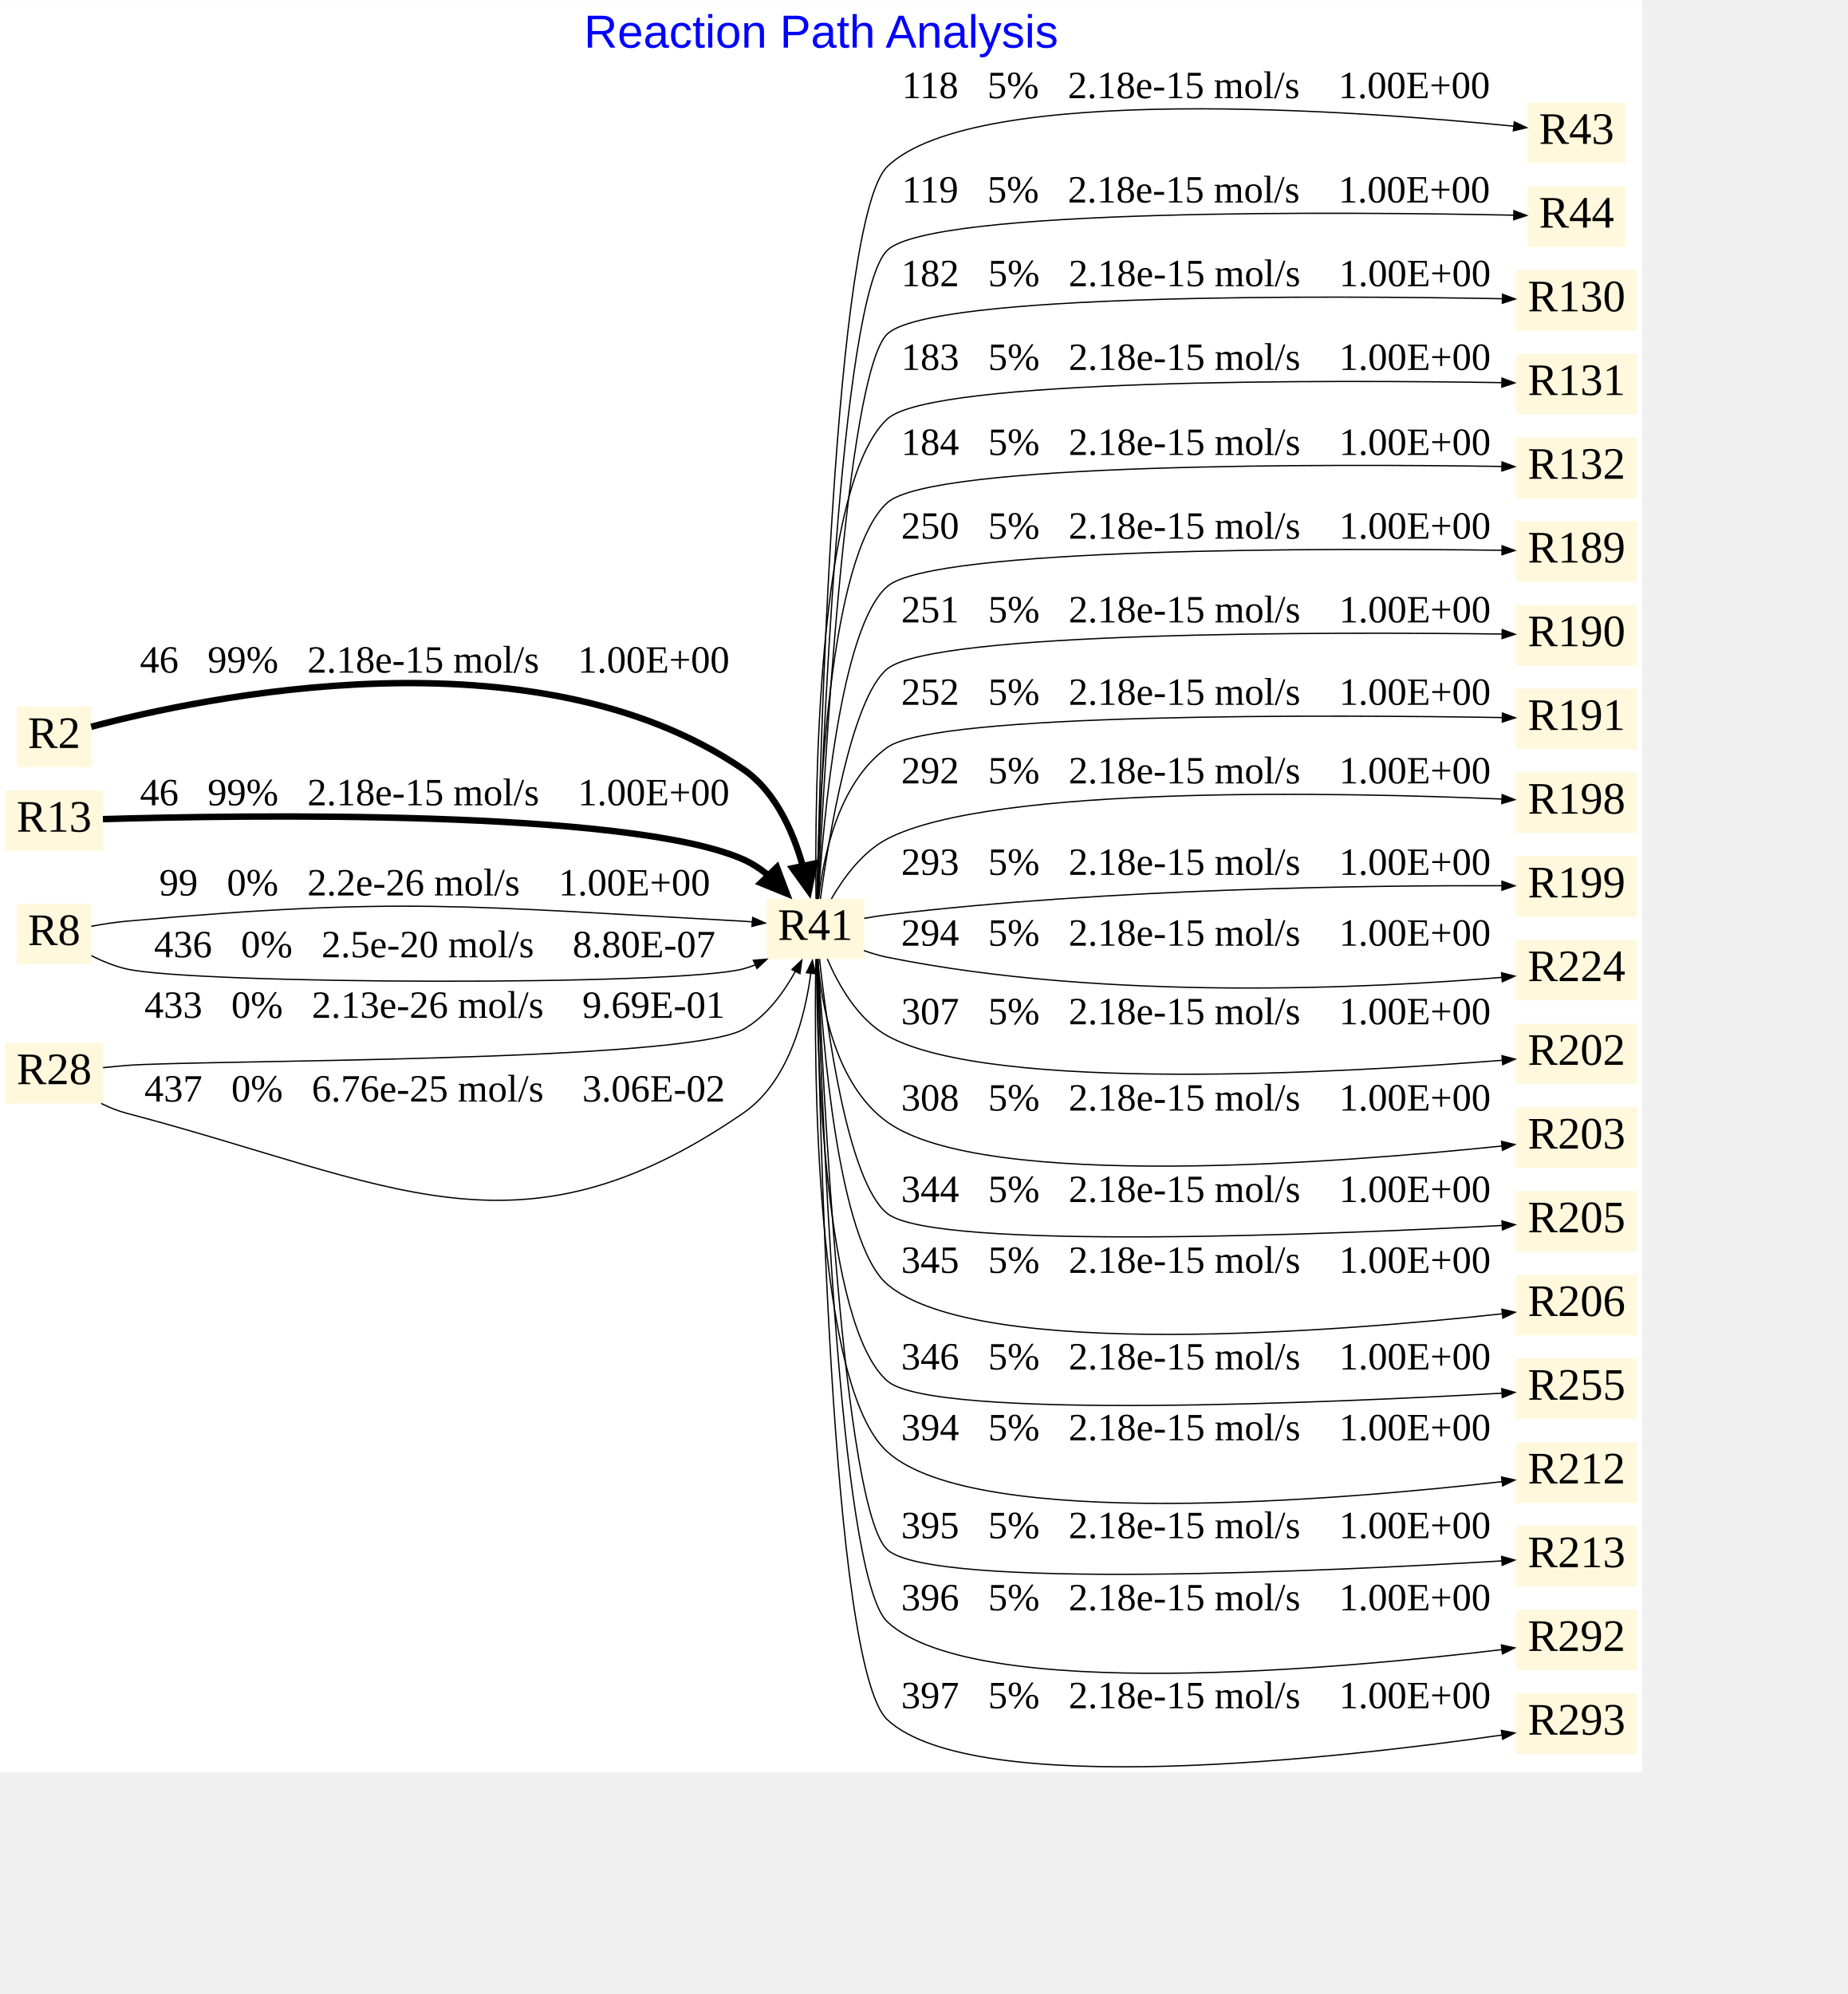
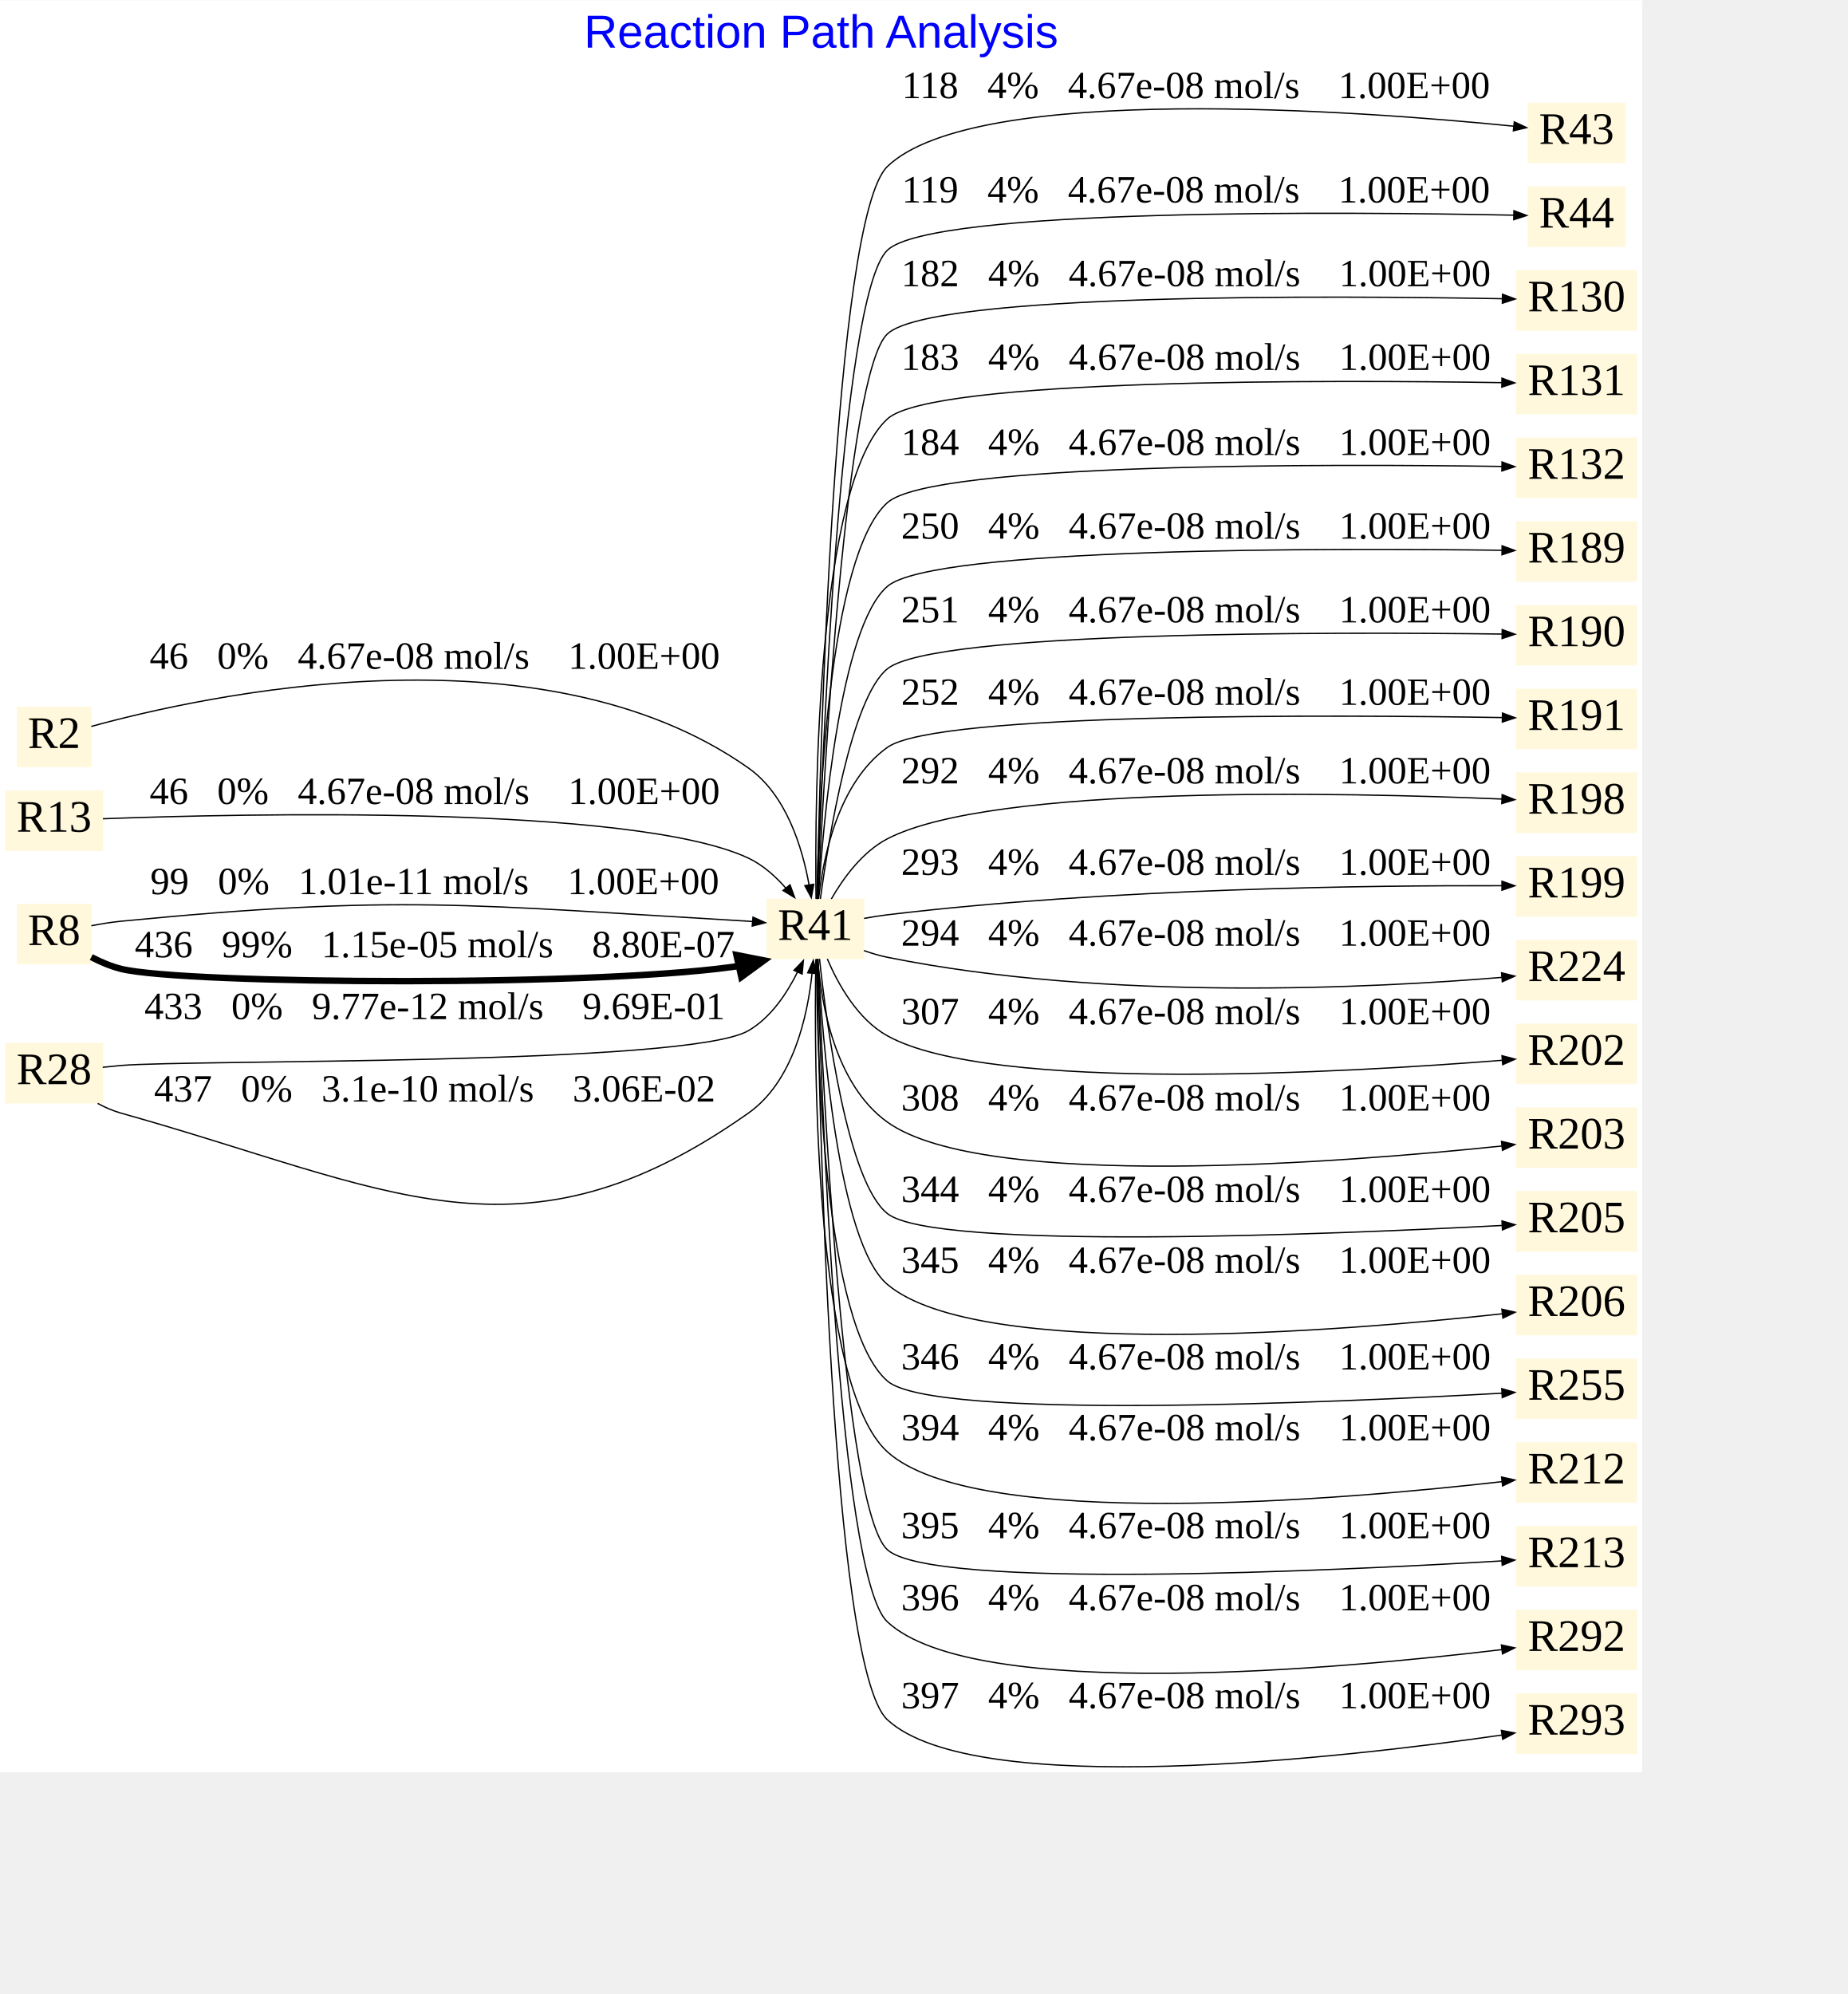
<svg xmlns="http://www.w3.org/2000/svg" xmlns:xlink="http://www.w3.org/1999/xlink" width="593pt" height="640pt" viewBox="0.00 0.00 667.30 720.00">
  <g id="graph0" class="graph" transform="scale(0.465218 0.465218) rotate(0) translate(4 1371.7)">
    <polygon fill="white" stroke="none" points="-4,4 -4,-1371.7 1271,-1371.7 1271,4 -4,4" />
    <text text-anchor="middle" x="633.5" y="-1334.9" font-family="Arial" font-size="36.00" fill="blue">Reaction Path Analysis</text>
    <g id="node1" class="node">
      <g id="a_node1">
        <a xlink:href="41.svg" xlink:title="R41">
          <polygon fill="cornsilk" stroke="none" points="667,-674.2 591,-674.2 591,-627.2 667,-627.2 667,-674.2" />
          <text text-anchor="middle" x="629" y="-642.2" font-family="Times New Roman,serif" font-size="35.00">R41</text>
        </a>
      </g>
    </g>
    <g id="node5" class="node">
      <g id="a_node5">
        <a xlink:href="43.svg" xlink:title="R43">
          <polygon fill="cornsilk" stroke="none" points="1258,-1292.2 1182,-1292.2 1182,-1245.2 1258,-1245.2 1258,-1292.2" />
          <text text-anchor="middle" x="1220" y="-1260.2" font-family="Times New Roman,serif" font-size="35.00">R43</text>
        </a>
      </g>
    </g>
    <g id="edge4" class="edge">
      <path fill="none" stroke="black" d="M630.4,-673.91C632.43,-778.51 643.19,-1202.69 685,-1242.7 753.62,-1308.36 1053.78,-1285.66 1171.44,-1273.91" />
      <polygon fill="black" stroke="black" points="1171.65,-1277.3 1181.25,-1272.81 1170.94,-1270.34 1171.65,-1277.3" />
-       <text text-anchor="middle" x="924.5" y="-1295.7" font-family="Times New Roman,serif" font-size="30.00">   118   5%   2.18e-15 mol/s    1.00E+00</text>
+       <text text-anchor="middle" x="924.5" y="-1295.7" font-family="Times New Roman,serif" font-size="30.00">   118   4%   4.67e-08 mol/s    1.00E+00</text>
    </g>
    <g id="node6" class="node">
      <g id="a_node6">
        <a xlink:href="44.svg" xlink:title="R44">
          <polygon fill="cornsilk" stroke="none" points="1258,-1227.2 1182,-1227.2 1182,-1180.2 1258,-1180.2 1258,-1227.2" />
          <text text-anchor="middle" x="1220" y="-1195.2" font-family="Times New Roman,serif" font-size="35.00">R44</text>
        </a>
      </g>
    </g>
    <g id="edge5" class="edge">
      <path fill="none" stroke="black" d="M630.68,-673.93C633.76,-771.23 647.87,-1142.57 685,-1177.7 719.89,-1210.71 1047.51,-1207.34 1171.64,-1204.83" />
      <polygon fill="black" stroke="black" points="1171.38,-1208.32 1181.31,-1204.61 1171.24,-1201.32 1171.38,-1208.32" />
-       <text text-anchor="middle" x="924.5" y="-1214.7" font-family="Times New Roman,serif" font-size="30.00">   119   5%   2.18e-15 mol/s    1.00E+00</text>
+       <text text-anchor="middle" x="924.5" y="-1214.7" font-family="Times New Roman,serif" font-size="30.00">   119   4%   4.67e-08 mol/s    1.00E+00</text>
    </g>
    <g id="node7" class="node">
      <g id="a_node7">
        <a xlink:href="130.svg" xlink:title="R130">
          <polygon fill="cornsilk" stroke="none" points="1267,-1162.2 1173,-1162.2 1173,-1115.2 1267,-1115.2 1267,-1162.2" />
          <text text-anchor="middle" x="1220" y="-1130.2" font-family="Times New Roman,serif" font-size="35.00">R130</text>
        </a>
      </g>
    </g>
    <g id="edge6" class="edge">
      <path fill="none" stroke="black" d="M631.04,-674.05C635.28,-763.7 652.55,-1082.44 685,-1112.7 719.3,-1144.68 1032.28,-1142.37 1162.53,-1139.98" />
      <polygon fill="black" stroke="black" points="1162.51,-1143.46 1172.44,-1139.77 1162.38,-1136.46 1162.51,-1143.46" />
-       <text text-anchor="middle" x="924.5" y="-1149.7" font-family="Times New Roman,serif" font-size="30.00">   182   5%   2.18e-15 mol/s    1.00E+00</text>
+       <text text-anchor="middle" x="924.5" y="-1149.7" font-family="Times New Roman,serif" font-size="30.00">   182   4%   4.67e-08 mol/s    1.00E+00</text>
    </g>
    <g id="node8" class="node">
      <g id="a_node8">
        <a xlink:href="131.svg" xlink:title="R131">
          <polygon fill="cornsilk" stroke="none" points="1267,-1097.2 1173,-1097.2 1173,-1050.2 1267,-1050.2 1267,-1097.2" />
          <text text-anchor="middle" x="1220" y="-1065.2" font-family="Times New Roman,serif" font-size="35.00">R131</text>
        </a>
      </g>
    </g>
    <g id="edge7" class="edge">
      <path fill="none" stroke="black" d="M629.55,-674.04C628.58,-751.24 629.98,-996.3 685,-1046.7 719.54,-1078.34 1031.65,-1076.87 1162.1,-1074.83" />
      <polygon fill="black" stroke="black" points="1162.09,-1078.32 1172.03,-1074.65 1161.97,-1071.32 1162.09,-1078.32" />
-       <text text-anchor="middle" x="924.5" y="-1084.7" font-family="Times New Roman,serif" font-size="30.00">   183   5%   2.18e-15 mol/s    1.00E+00</text>
+       <text text-anchor="middle" x="924.5" y="-1084.7" font-family="Times New Roman,serif" font-size="30.00">   183   4%   4.67e-08 mol/s    1.00E+00</text>
    </g>
    <g id="node9" class="node">
      <g id="a_node9">
        <a xlink:href="132.svg" xlink:title="R132">
          <polygon fill="cornsilk" stroke="none" points="1267,-1032.2 1173,-1032.2 1173,-985.2 1267,-985.2 1267,-1032.2" />
          <text text-anchor="middle" x="1220" y="-1000.2" font-family="Times New Roman,serif" font-size="35.00">R132</text>
        </a>
      </g>
    </g>
    <g id="edge8" class="edge">
      <path fill="none" stroke="black" d="M630.25,-673.99C631.51,-742.46 639.14,-940.79 685,-981.7 719.96,-1012.88 1031.83,-1011.68 1162.15,-1009.77" />
      <polygon fill="black" stroke="black" points="1162.13,-1013.26 1172.08,-1009.6 1162.02,-1006.26 1162.13,-1013.26" />
-       <text text-anchor="middle" x="924.5" y="-1018.7" font-family="Times New Roman,serif" font-size="30.00">   184   5%   2.18e-15 mol/s    1.00E+00</text>
+       <text text-anchor="middle" x="924.5" y="-1018.7" font-family="Times New Roman,serif" font-size="30.00">   184   4%   4.67e-08 mol/s    1.00E+00</text>
    </g>
    <g id="node10" class="node">
      <g id="a_node10">
        <a xlink:href="189.svg" xlink:title="R189">
          <polygon fill="cornsilk" stroke="none" points="1267,-967.2 1173,-967.2 1173,-920.2 1267,-920.2 1267,-967.2" />
          <text text-anchor="middle" x="1220" y="-935.2" font-family="Times New Roman,serif" font-size="35.00">R189</text>
        </a>
      </g>
    </g>
    <g id="edge9" class="edge">
      <path fill="none" stroke="black" d="M631.28,-673.99C635.05,-732.85 648.21,-885.16 685,-916.7 720.57,-947.19 1032.08,-946.38 1162.24,-944.68" />
      <polygon fill="black" stroke="black" points="1162.19,-948.17 1172.14,-944.53 1162.1,-941.17 1162.19,-948.17" />
-       <text text-anchor="middle" x="924.5" y="-953.7" font-family="Times New Roman,serif" font-size="30.00">   250   5%   2.18e-15 mol/s    1.00E+00</text>
+       <text text-anchor="middle" x="924.5" y="-953.7" font-family="Times New Roman,serif" font-size="30.00">   250   4%   4.67e-08 mol/s    1.00E+00</text>
    </g>
    <g id="node11" class="node">
      <g id="a_node11">
        <a xlink:href="190.svg" xlink:title="R190">
          <polygon fill="cornsilk" stroke="none" points="1267,-902.2 1173,-902.2 1173,-855.2 1267,-855.2 1267,-902.2" />
          <text text-anchor="middle" x="1220" y="-870.2" font-family="Times New Roman,serif" font-size="35.00">R190</text>
        </a>
      </g>
    </g>
    <g id="edge10" class="edge">
      <path fill="none" stroke="black" d="M632.92,-674C639.48,-722.2 657.02,-830.22 685,-852.7 721.52,-882.04 1032.48,-881.27 1162.36,-879.64" />
      <polygon fill="black" stroke="black" points="1162.29,-883.13 1172.25,-879.49 1162.2,-876.13 1162.29,-883.13" />
-       <text text-anchor="middle" x="924.5" y="-888.7" font-family="Times New Roman,serif" font-size="30.00">   251   5%   2.18e-15 mol/s    1.00E+00</text>
+       <text text-anchor="middle" x="924.5" y="-888.7" font-family="Times New Roman,serif" font-size="30.00">   251   4%   4.67e-08 mol/s    1.00E+00</text>
    </g>
    <g id="node12" class="node">
      <g id="a_node12">
        <a xlink:href="191.svg" xlink:title="R191">
          <polygon fill="cornsilk" stroke="none" points="1267,-837.2 1173,-837.2 1173,-790.2 1267,-790.2 1267,-837.2" />
          <text text-anchor="middle" x="1220" y="-805.2" font-family="Times New Roman,serif" font-size="35.00">R191</text>
        </a>
      </g>
    </g>
    <g id="edge11" class="edge">
      <path fill="none" stroke="black" d="M631.57,-674.15C635.15,-706.65 646.83,-764.45 685,-791.7 723.11,-818.91 1033.16,-816.89 1162.58,-814.81" />
      <polygon fill="black" stroke="black" points="1162.48,-818.3 1172.42,-814.63 1162.36,-811.3 1162.48,-818.3" />
-       <text text-anchor="middle" x="924.5" y="-824.7" font-family="Times New Roman,serif" font-size="30.00">   252   5%   2.18e-15 mol/s    1.00E+00</text>
+       <text text-anchor="middle" x="924.5" y="-824.7" font-family="Times New Roman,serif" font-size="30.00">   252   4%   4.67e-08 mol/s    1.00E+00</text>
    </g>
    <g id="node13" class="node">
      <g id="a_node13">
        <a xlink:href="198.svg" xlink:title="R198">
          <polygon fill="cornsilk" stroke="none" points="1267,-772.2 1173,-772.2 1173,-725.2 1267,-725.2 1267,-772.2" />
          <text text-anchor="middle" x="1220" y="-740.2" font-family="Times New Roman,serif" font-size="35.00">R198</text>
        </a>
      </g>
    </g>
    <g id="edge12" class="edge">
      <path fill="none" stroke="black" d="M641.42,-673.97C650.73,-690.16 665.52,-710.59 685,-720.7 766.71,-763.09 1042.27,-756.61 1162.31,-751.53" />
      <polygon fill="black" stroke="black" points="1162.25,-755 1172.09,-751.06 1161.95,-748 1162.25,-755" />
-       <text text-anchor="middle" x="924.5" y="-763.7" font-family="Times New Roman,serif" font-size="30.00">   292   5%   2.18e-15 mol/s    1.00E+00</text>
+       <text text-anchor="middle" x="924.5" y="-763.7" font-family="Times New Roman,serif" font-size="30.00">   292   4%   4.67e-08 mol/s    1.00E+00</text>
    </g>
    <g id="node14" class="node">
      <g id="a_node14">
        <a xlink:href="199.svg" xlink:title="R199">
          <polygon fill="cornsilk" stroke="none" points="1267,-707.2 1173,-707.2 1173,-660.2 1267,-660.2 1267,-707.2" />
          <text text-anchor="middle" x="1220" y="-675.2" font-family="Times New Roman,serif" font-size="35.00">R199</text>
        </a>
      </g>
    </g>
    <g id="edge13" class="edge">
      <path fill="none" stroke="black" d="M666.85,-658.89C672.89,-660 679.1,-660.99 685,-661.7 857.98,-682.43 1064.48,-684.59 1162.28,-684.26" />
      <polygon fill="black" stroke="black" points="1162.11,-687.76 1172.09,-684.21 1162.08,-680.76 1162.11,-687.76" />
-       <text text-anchor="middle" x="924.5" y="-692.7" font-family="Times New Roman,serif" font-size="30.00">   293   5%   2.18e-15 mol/s    1.00E+00</text>
+       <text text-anchor="middle" x="924.5" y="-692.7" font-family="Times New Roman,serif" font-size="30.00">   293   4%   4.67e-08 mol/s    1.00E+00</text>
    </g>
    <g id="node15" class="node">
      <g id="a_node15">
        <a xlink:href="224.svg" xlink:title="R224">
          <polygon fill="cornsilk" stroke="none" points="1267,-642.2 1173,-642.2 1173,-595.2 1267,-595.2 1267,-642.2" />
          <text text-anchor="middle" x="1220" y="-610.2" font-family="Times New Roman,serif" font-size="35.00">R224</text>
        </a>
      </g>
    </g>
    <g id="edge14" class="edge">
      <path fill="none" stroke="black" d="M666.72,-633.91C672.72,-631.78 678.95,-629.92 685,-628.7 855.86,-594.13 1063.77,-604.94 1162.16,-613.12" />
      <polygon fill="black" stroke="black" points="1161.77,-616.69 1172.04,-614.06 1162.37,-609.72 1161.77,-616.69" />
-       <text text-anchor="middle" x="924.5" y="-637.7" font-family="Times New Roman,serif" font-size="30.00">   294   5%   2.18e-15 mol/s    1.00E+00</text>
+       <text text-anchor="middle" x="924.5" y="-637.7" font-family="Times New Roman,serif" font-size="30.00">   294   4%   4.67e-08 mol/s    1.00E+00</text>
    </g>
    <g id="node16" class="node">
      <g id="a_node16">
        <a xlink:href="202.svg" xlink:title="R202">
          <polygon fill="cornsilk" stroke="none" points="1267,-577.2 1173,-577.2 1173,-530.2 1267,-530.2 1267,-577.2" />
          <text text-anchor="middle" x="1220" y="-545.2" font-family="Times New Roman,serif" font-size="35.00">R202</text>
        </a>
      </g>
    </g>
    <g id="edge15" class="edge">
      <path fill="none" stroke="black" d="M638.31,-627.43C646.74,-607.66 661.86,-580.52 685,-567.7 765.54,-523.08 1042.37,-539.25 1162.56,-548.76" />
      <polygon fill="black" stroke="black" points="1162.1,-552.31 1172.35,-549.63 1162.66,-545.33 1162.1,-552.31" />
-       <text text-anchor="middle" x="924.5" y="-576.7" font-family="Times New Roman,serif" font-size="30.00">   307   5%   2.18e-15 mol/s    1.00E+00</text>
+       <text text-anchor="middle" x="924.5" y="-576.7" font-family="Times New Roman,serif" font-size="30.00">   307   4%   4.67e-08 mol/s    1.00E+00</text>
    </g>
    <g id="node17" class="node">
      <g id="a_node17">
        <a xlink:href="203.svg" xlink:title="R203">
          <polygon fill="cornsilk" stroke="none" points="1267,-512.2 1173,-512.2 1173,-465.2 1267,-465.2 1267,-512.2" />
          <text text-anchor="middle" x="1220" y="-480.2" font-family="Times New Roman,serif" font-size="35.00">R203</text>
        </a>
      </g>
    </g>
    <g id="edge16" class="edge">
      <path fill="none" stroke="black" d="M630.86,-627.42C633.52,-593.14 644.05,-529.99 685,-500.7 759.97,-447.08 1040.51,-469.5 1162.15,-482.2" />
      <polygon fill="black" stroke="black" points="1161.76,-485.78 1172.07,-483.35 1162.49,-478.82 1161.76,-485.78" />
-       <text text-anchor="middle" x="924.5" y="-509.7" font-family="Times New Roman,serif" font-size="30.00">   308   5%   2.18e-15 mol/s    1.00E+00</text>
+       <text text-anchor="middle" x="924.5" y="-509.7" font-family="Times New Roman,serif" font-size="30.00">   308   4%   4.67e-08 mol/s    1.00E+00</text>
    </g>
    <g id="node18" class="node">
      <g id="a_node18">
        <a xlink:href="205.svg" xlink:title="R205">
          <polygon fill="cornsilk" stroke="none" points="1267,-447.2 1173,-447.2 1173,-400.2 1267,-400.2 1267,-447.2" />
          <text text-anchor="middle" x="1220" y="-415.2" font-family="Times New Roman,serif" font-size="35.00">R205</text>
        </a>
      </g>
    </g>
    <g id="edge17" class="edge">
      <path fill="none" stroke="black" d="M632.25,-627.51C637.78,-575.92 653.91,-454.28 685,-429.7 721.7,-400.68 1032.56,-413.69 1162.39,-420.5" />
      <polygon fill="black" stroke="black" points="1162.1,-424.04 1172.27,-421.08 1162.47,-417.05 1162.1,-424.04" />
-       <text text-anchor="middle" x="924.5" y="-438.7" font-family="Times New Roman,serif" font-size="30.00">   344   5%   2.18e-15 mol/s    1.00E+00</text>
+       <text text-anchor="middle" x="924.5" y="-438.7" font-family="Times New Roman,serif" font-size="30.00">   344   4%   4.67e-08 mol/s    1.00E+00</text>
    </g>
    <g id="node19" class="node">
      <g id="a_node19">
        <a xlink:href="206.svg" xlink:title="R206">
          <polygon fill="cornsilk" stroke="none" points="1267,-382.2 1173,-382.2 1173,-335.2 1267,-335.2 1267,-382.2" />
          <text text-anchor="middle" x="1220" y="-350.2" font-family="Times New Roman,serif" font-size="35.00">R206</text>
        </a>
      </g>
    </g>
    <g id="edge18" class="edge">
      <path fill="none" stroke="black" d="M631.05,-627.39C634.32,-566.88 646.48,-407.28 685,-374.7 755.63,-314.96 1040.42,-338.61 1162.73,-351.96" />
      <polygon fill="black" stroke="black" points="1162.03,-355.51 1172.35,-353.14 1162.8,-348.56 1162.03,-355.51" />
-       <text text-anchor="middle" x="924.5" y="-383.7" font-family="Times New Roman,serif" font-size="30.00">   345   5%   2.18e-15 mol/s    1.00E+00</text>
+       <text text-anchor="middle" x="924.5" y="-383.7" font-family="Times New Roman,serif" font-size="30.00">   345   4%   4.67e-08 mol/s    1.00E+00</text>
    </g>
    <g id="node20" class="node">
      <g id="a_node20">
        <a xlink:href="255.svg" xlink:title="R255">
          <polygon fill="cornsilk" stroke="none" points="1267,-317.2 1173,-317.2 1173,-270.2 1267,-270.2 1267,-317.2" />
          <text text-anchor="middle" x="1220" y="-285.2" font-family="Times New Roman,serif" font-size="35.00">R255</text>
        </a>
      </g>
    </g>
    <g id="edge19" class="edge">
      <path fill="none" stroke="black" d="M629.93,-627.2C630.27,-555.62 635.5,-342.53 685,-299.7 720.38,-269.08 1032,-283.02 1162.21,-290.28" />
      <polygon fill="black" stroke="black" points="1161.94,-293.83 1172.12,-290.9 1162.34,-286.84 1161.94,-293.83" />
-       <text text-anchor="middle" x="924.5" y="-308.7" font-family="Times New Roman,serif" font-size="30.00">   346   5%   2.18e-15 mol/s    1.00E+00</text>
+       <text text-anchor="middle" x="924.5" y="-308.7" font-family="Times New Roman,serif" font-size="30.00">   346   4%   4.67e-08 mol/s    1.00E+00</text>
    </g>
    <g id="node21" class="node">
      <g id="a_node21">
        <a xlink:href="212.svg" xlink:title="R212">
          <polygon fill="cornsilk" stroke="none" points="1267,-252.2 1173,-252.2 1173,-205.2 1267,-205.2 1267,-252.2" />
          <text text-anchor="middle" x="1220" y="-220.2" font-family="Times New Roman,serif" font-size="35.00">R212</text>
        </a>
      </g>
    </g>
    <g id="edge20" class="edge">
      <path fill="none" stroke="black" d="M629.42,-627.28C628,-548.63 628.04,-295.98 685,-244.7 753.75,-182.8 1039.59,-207.65 1162.46,-221.64" />
      <polygon fill="black" stroke="black" points="1161.79,-225.2 1172.13,-222.88 1162.59,-218.25 1161.79,-225.2" />
-       <text text-anchor="middle" x="924.5" y="-253.7" font-family="Times New Roman,serif" font-size="30.00">   394   5%   2.18e-15 mol/s    1.00E+00</text>
+       <text text-anchor="middle" x="924.5" y="-253.7" font-family="Times New Roman,serif" font-size="30.00">   394   4%   4.67e-08 mol/s    1.00E+00</text>
    </g>
    <g id="node22" class="node">
      <g id="a_node22">
        <a xlink:href="213.svg" xlink:title="R213">
          <polygon fill="cornsilk" stroke="none" points="1267,-187.2 1173,-187.2 1173,-140.2 1267,-140.2 1267,-187.2" />
          <text text-anchor="middle" x="1220" y="-155.2" font-family="Times New Roman,serif" font-size="35.00">R213</text>
        </a>
      </g>
    </g>
    <g id="edge21" class="edge">
      <path fill="none" stroke="black" d="M630.89,-627.26C634.63,-534.91 650.5,-199.77 685,-168.7 719.76,-137.38 1031.74,-152.35 1162.13,-160.07" />
      <polygon fill="black" stroke="black" points="1161.86,-163.62 1172.05,-160.73 1162.28,-156.64 1161.86,-163.62" />
-       <text text-anchor="middle" x="924.5" y="-177.7" font-family="Times New Roman,serif" font-size="30.00">   395   5%   2.18e-15 mol/s    1.00E+00</text>
+       <text text-anchor="middle" x="924.5" y="-177.7" font-family="Times New Roman,serif" font-size="30.00">   395   4%   4.67e-08 mol/s    1.00E+00</text>
    </g>
    <g id="node23" class="node">
      <g id="a_node23">
        <a xlink:href="292.svg" xlink:title="R292">
          <polygon fill="cornsilk" stroke="none" points="1267,-122.2 1173,-122.2 1173,-75.2 1267,-75.2 1267,-122.2" />
          <text text-anchor="middle" x="1220" y="-90.2" font-family="Times New Roman,serif" font-size="35.00">R292</text>
        </a>
      </g>
    </g>
    <g id="edge22" class="edge">
      <path fill="none" stroke="black" d="M630.61,-627.3C633.43,-528.4 646.7,-148.21 685,-112.7 752.83,-49.81 1039.19,-76.43 1162.32,-91.25" />
      <polygon fill="black" stroke="black" points="1161.67,-94.82 1172.02,-92.56 1162.51,-87.87 1161.67,-94.82" />
-       <text text-anchor="middle" x="924.5" y="-121.7" font-family="Times New Roman,serif" font-size="30.00">   396   5%   2.18e-15 mol/s    1.00E+00</text>
+       <text text-anchor="middle" x="924.5" y="-121.7" font-family="Times New Roman,serif" font-size="30.00">   396   4%   4.67e-08 mol/s    1.00E+00</text>
    </g>
    <g id="node24" class="node">
      <g id="a_node24">
        <a xlink:href="293.svg" xlink:title="R293">
          <polygon fill="cornsilk" stroke="none" points="1267,-57.2 1173,-57.2 1173,-10.2 1267,-10.2 1267,-57.2" />
          <text text-anchor="middle" x="1220" y="-25.2" font-family="Times New Roman,serif" font-size="35.00">R293</text>
        </a>
      </g>
    </g>
    <g id="edge23" class="edge">
      <path fill="none" stroke="black" d="M630.28,-627.3C631.8,-519.88 640.74,-77.4 685,-36.7 753.06,25.89 1039.29,-7.24 1162.36,-24.92" />
      <polygon fill="black" stroke="black" points="1161.64,-28.5 1172.04,-26.48 1162.65,-21.57 1161.64,-28.5" />
-       <text text-anchor="middle" x="924.5" y="-45.7" font-family="Times New Roman,serif" font-size="30.00">   397   5%   2.18e-15 mol/s    1.00E+00</text>
+       <text text-anchor="middle" x="924.5" y="-45.7" font-family="Times New Roman,serif" font-size="30.00">   397   4%   4.67e-08 mol/s    1.00E+00</text>
    </g>
    <g id="node2" class="node">
      <g id="a_node2">
        <a xlink:href="2.svg" xlink:title="R2">
          <polygon fill="cornsilk" stroke="none" points="67,-823.2 9,-823.2 9,-776.2 67,-776.2 67,-823.2" />
          <text text-anchor="middle" x="38" y="-791.2" font-family="Times New Roman,serif" font-size="35.00">R2</text>
        </a>
      </g>
    </g>
    <g id="edge1" class="edge">
-       <path fill="none" stroke="black" stroke-width="5" d="M66.81,-807.66C151.58,-830.17 410.81,-885.67 573,-774.7 599.66,-756.46 613.54,-722.16 620.69,-694.25" />
-       <polygon fill="black" stroke="black" stroke-width="5" points="628.37,-701.49 624.01,-680.1 611.26,-697.82 628.37,-701.49" />
-       <text text-anchor="middle" x="333.5" y="-849.7" font-family="Times New Roman,serif" font-size="30.00">   46   99%   2.18e-15 mol/s    1.00E+00</text>
+       <path fill="none" stroke="black" d="M66.86,-807.94C152.35,-831.41 414.99,-889.9 577,-775.7 606.47,-754.92 618.94,-713.98 624.2,-684.6" />
+       <polygon fill="black" stroke="black" points="627.77,-685.4 625.88,-674.98 620.86,-684.31 627.77,-685.4" />
+       <text text-anchor="middle" x="333.5" y="-852.7" font-family="Times New Roman,serif" font-size="30.00">   46   0%   4.67e-08 mol/s    1.00E+00</text>
    </g>
    <g id="node3" class="node">
      <g id="a_node3">
        <a xlink:href="13.svg" xlink:title="R13">
          <polygon fill="cornsilk" stroke="none" points="76,-758.2 0,-758.2 0,-711.2 76,-711.2 76,-758.2" />
          <text text-anchor="middle" x="38" y="-726.2" font-family="Times New Roman,serif" font-size="35.00">R13</text>
        </a>
      </g>
    </g>
    <g id="edge2" class="edge">
-       <path fill="none" stroke="black" stroke-width="5" d="M75.89,-735.96C181.62,-739.05 483.82,-744.11 573,-704.7 581.4,-700.99 589.25,-695.38 596.24,-689.17" />
-       <polygon fill="black" stroke="black" stroke-width="5" points="599.16,-698.61 606.84,-678.17 586.62,-686.4 599.16,-698.61" />
-       <text text-anchor="middle" x="333.5" y="-746.7" font-family="Times New Roman,serif" font-size="30.00">   46   99%   2.18e-15 mol/s    1.00E+00</text>
+       <path fill="none" stroke="black" d="M75.88,-736.25C182.29,-740.18 487.97,-747.45 577,-705.7 588.19,-700.45 598.1,-691.53 606.13,-682.38" />
+       <polygon fill="black" stroke="black" points="609.35,-684.98 612.97,-675.02 603.93,-680.55 609.35,-684.98" />
+       <text text-anchor="middle" x="333.5" y="-747.7" font-family="Times New Roman,serif" font-size="30.00">   46   0%   4.67e-08 mol/s    1.00E+00</text>
    </g>
    <g id="node4" class="node">
      <g id="a_node4">
        <a xlink:href="8.svg" xlink:title="R8">
          <polygon fill="cornsilk" stroke="none" points="67,-670.2 9,-670.2 9,-623.2 67,-623.2 67,-670.2" />
          <text text-anchor="middle" x="38" y="-638.2" font-family="Times New Roman,serif" font-size="35.00">R8</text>
        </a>
      </g>
    </g>
    <g id="edge3" class="edge">
-       <path fill="none" stroke="black" d="M66.85,-652.77C75.5,-654.38 85.11,-655.9 94,-656.7 306.03,-675.82 360.43,-668.26 573,-656.7 575.38,-656.57 577.81,-656.41 580.26,-656.22" />
-       <polygon fill="black" stroke="black" points="580.4,-659.64 590.06,-655.29 579.8,-652.67 580.4,-659.64" />
-       <text text-anchor="middle" x="333.5" y="-676.7" font-family="Times New Roman,serif" font-size="30.00">   99   0%   2.2e-26 mol/s    1.00E+00</text>
+       <path fill="none" stroke="black" d="M66.91,-653.18C74.37,-654.64 82.46,-655.97 90,-656.7 305.43,-677.62 360.93,-669.37 577,-656.7 578.16,-656.63 579.33,-656.55 580.51,-656.47" />
+       <polygon fill="black" stroke="black" points="580.61,-659.89 590.27,-655.54 580.01,-652.91 580.61,-659.89" />
+       <text text-anchor="middle" x="333.5" y="-677.7" font-family="Times New Roman,serif" font-size="30.00">   99   0%   1.01e-11 mol/s    1.00E+00</text>
    </g>
    <g id="edge25" class="edge">
-       <path fill="none" stroke="black" d="M66.91,-629.95C75.32,-625.76 84.78,-621.84 94,-619.7 145.84,-607.66 521.52,-606.19 573,-619.7 576.18,-620.53 579.38,-621.6 582.54,-622.83" />
-       <polygon fill="black" stroke="black" points="580.88,-626.37 591.44,-627.24 583.73,-619.98 580.88,-626.37" />
-       <text text-anchor="middle" x="333.5" y="-628.7" font-family="Times New Roman,serif" font-size="30.00">   436   0%   2.5e-20 mol/s    8.80E-07</text>
+       <path fill="none" stroke="black" stroke-width="5" d="M66.87,-628.84C74.13,-625.08 82.12,-621.66 90,-619.7 138.67,-607.61 470.65,-605.39 574.97,-622.77" />
+       <polygon fill="black" stroke="black" stroke-width="5" points="567.76,-630.46 589.18,-626.26 571.56,-613.38 567.76,-630.46" />
+       <text text-anchor="middle" x="333.5" y="-628.7" font-family="Times New Roman,serif" font-size="30.00">   436   99%   1.15e-05 mol/s    8.80E-07</text>
    </g>
    <g id="node25" class="node">
      <g id="a_node25">
        <a xlink:href="28.svg" xlink:title="R28">
          <polygon fill="cornsilk" stroke="none" points="76,-562.2 0,-562.2 0,-515.2 76,-515.2 76,-562.2" />
          <text text-anchor="middle" x="38" y="-530.2" font-family="Times New Roman,serif" font-size="35.00">R28</text>
        </a>
      </g>
    </g>
    <g id="edge24" class="edge">
-       <path fill="none" stroke="black" d="M75.96,-542.99C81.98,-543.61 88.16,-544.21 94,-544.7 147.13,-549.15 526.41,-546.79 573,-572.7 591.04,-582.73 604.54,-601.46 613.66,-618.06" />
-       <polygon fill="black" stroke="black" points="610.83,-619.21 618.52,-626.5 617.05,-616.01 610.83,-619.21" />
-       <text text-anchor="middle" x="333.5" y="-581.7" font-family="Times New Roman,serif" font-size="30.00">   433   0%   2.13e-26 mol/s    9.69E-01</text>
+       <path fill="none" stroke="black" d="M75.74,-543.3C80.53,-543.82 85.38,-544.3 90,-544.7 143.99,-549.37 530.14,-544.47 577,-571.7 594.58,-581.92 607.13,-600.89 615.38,-617.69" />
+       <polygon fill="black" stroke="black" points="612.4,-618.6 619.74,-626.24 618.77,-615.69 612.4,-618.6" />
+       <text text-anchor="middle" x="333.5" y="-580.7" font-family="Times New Roman,serif" font-size="30.00">   433   0%   9.77e-12 mol/s    9.69E-01</text>
    </g>
    <g id="edge26" class="edge">
-       <path fill="none" stroke="black" d="M74.56,-515.24C80.81,-512.13 87.43,-509.42 94,-507.7 299.92,-453.66 397.51,-387.17 573,-507.7 608.36,-531.98 621,-582.42 625.51,-616.42" />
-       <polygon fill="black" stroke="black" points="622.13,-616.73 626.74,-626.26 629.09,-615.93 622.13,-616.73" />
-       <text text-anchor="middle" x="333.5" y="-516.7" font-family="Times New Roman,serif" font-size="30.00">   437   0%   6.76e-25 mol/s    3.06E-02</text>
+       <path fill="none" stroke="black" d="M71.82,-515.26C77.63,-512.14 83.81,-509.43 90,-507.7 298.42,-449.32 400.1,-382.98 577,-507.7 611.74,-532.19 622.95,-582.58 626.49,-616.51" />
+       <polygon fill="black" stroke="black" points="623.08,-616.66 627.42,-626.33 630.05,-616.06 623.08,-616.66" />
+       <text text-anchor="middle" x="333.5" y="-516.7" font-family="Times New Roman,serif" font-size="30.00">   437   0%   3.1e-10 mol/s    3.06E-02</text>
    </g>
  </g>
</svg>
